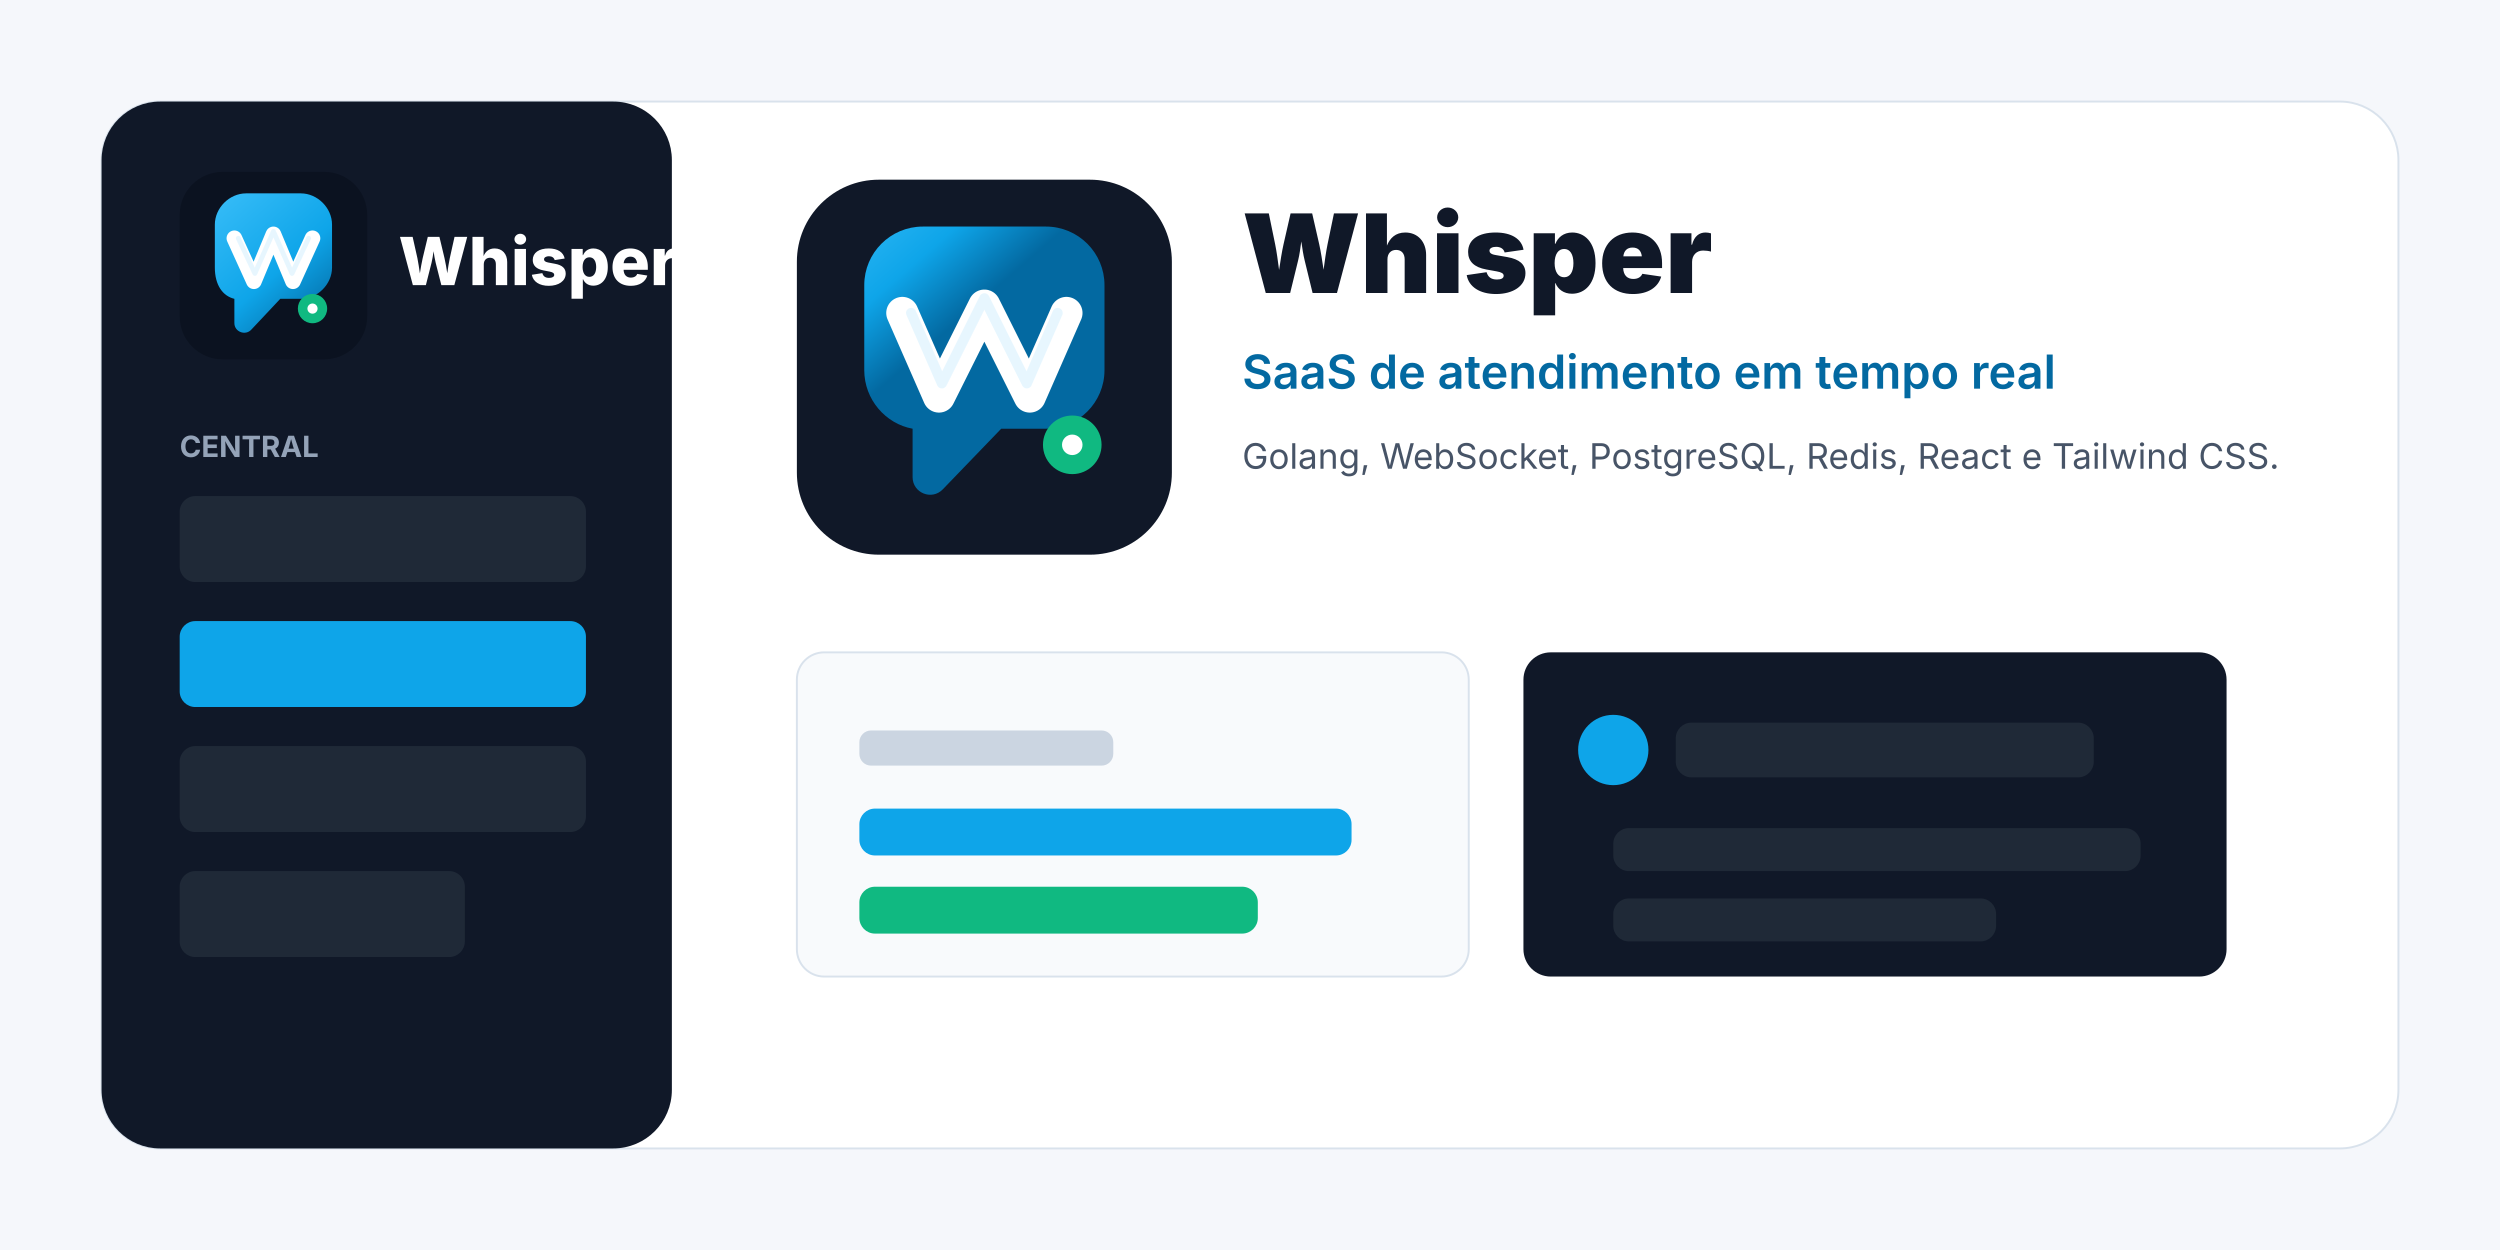
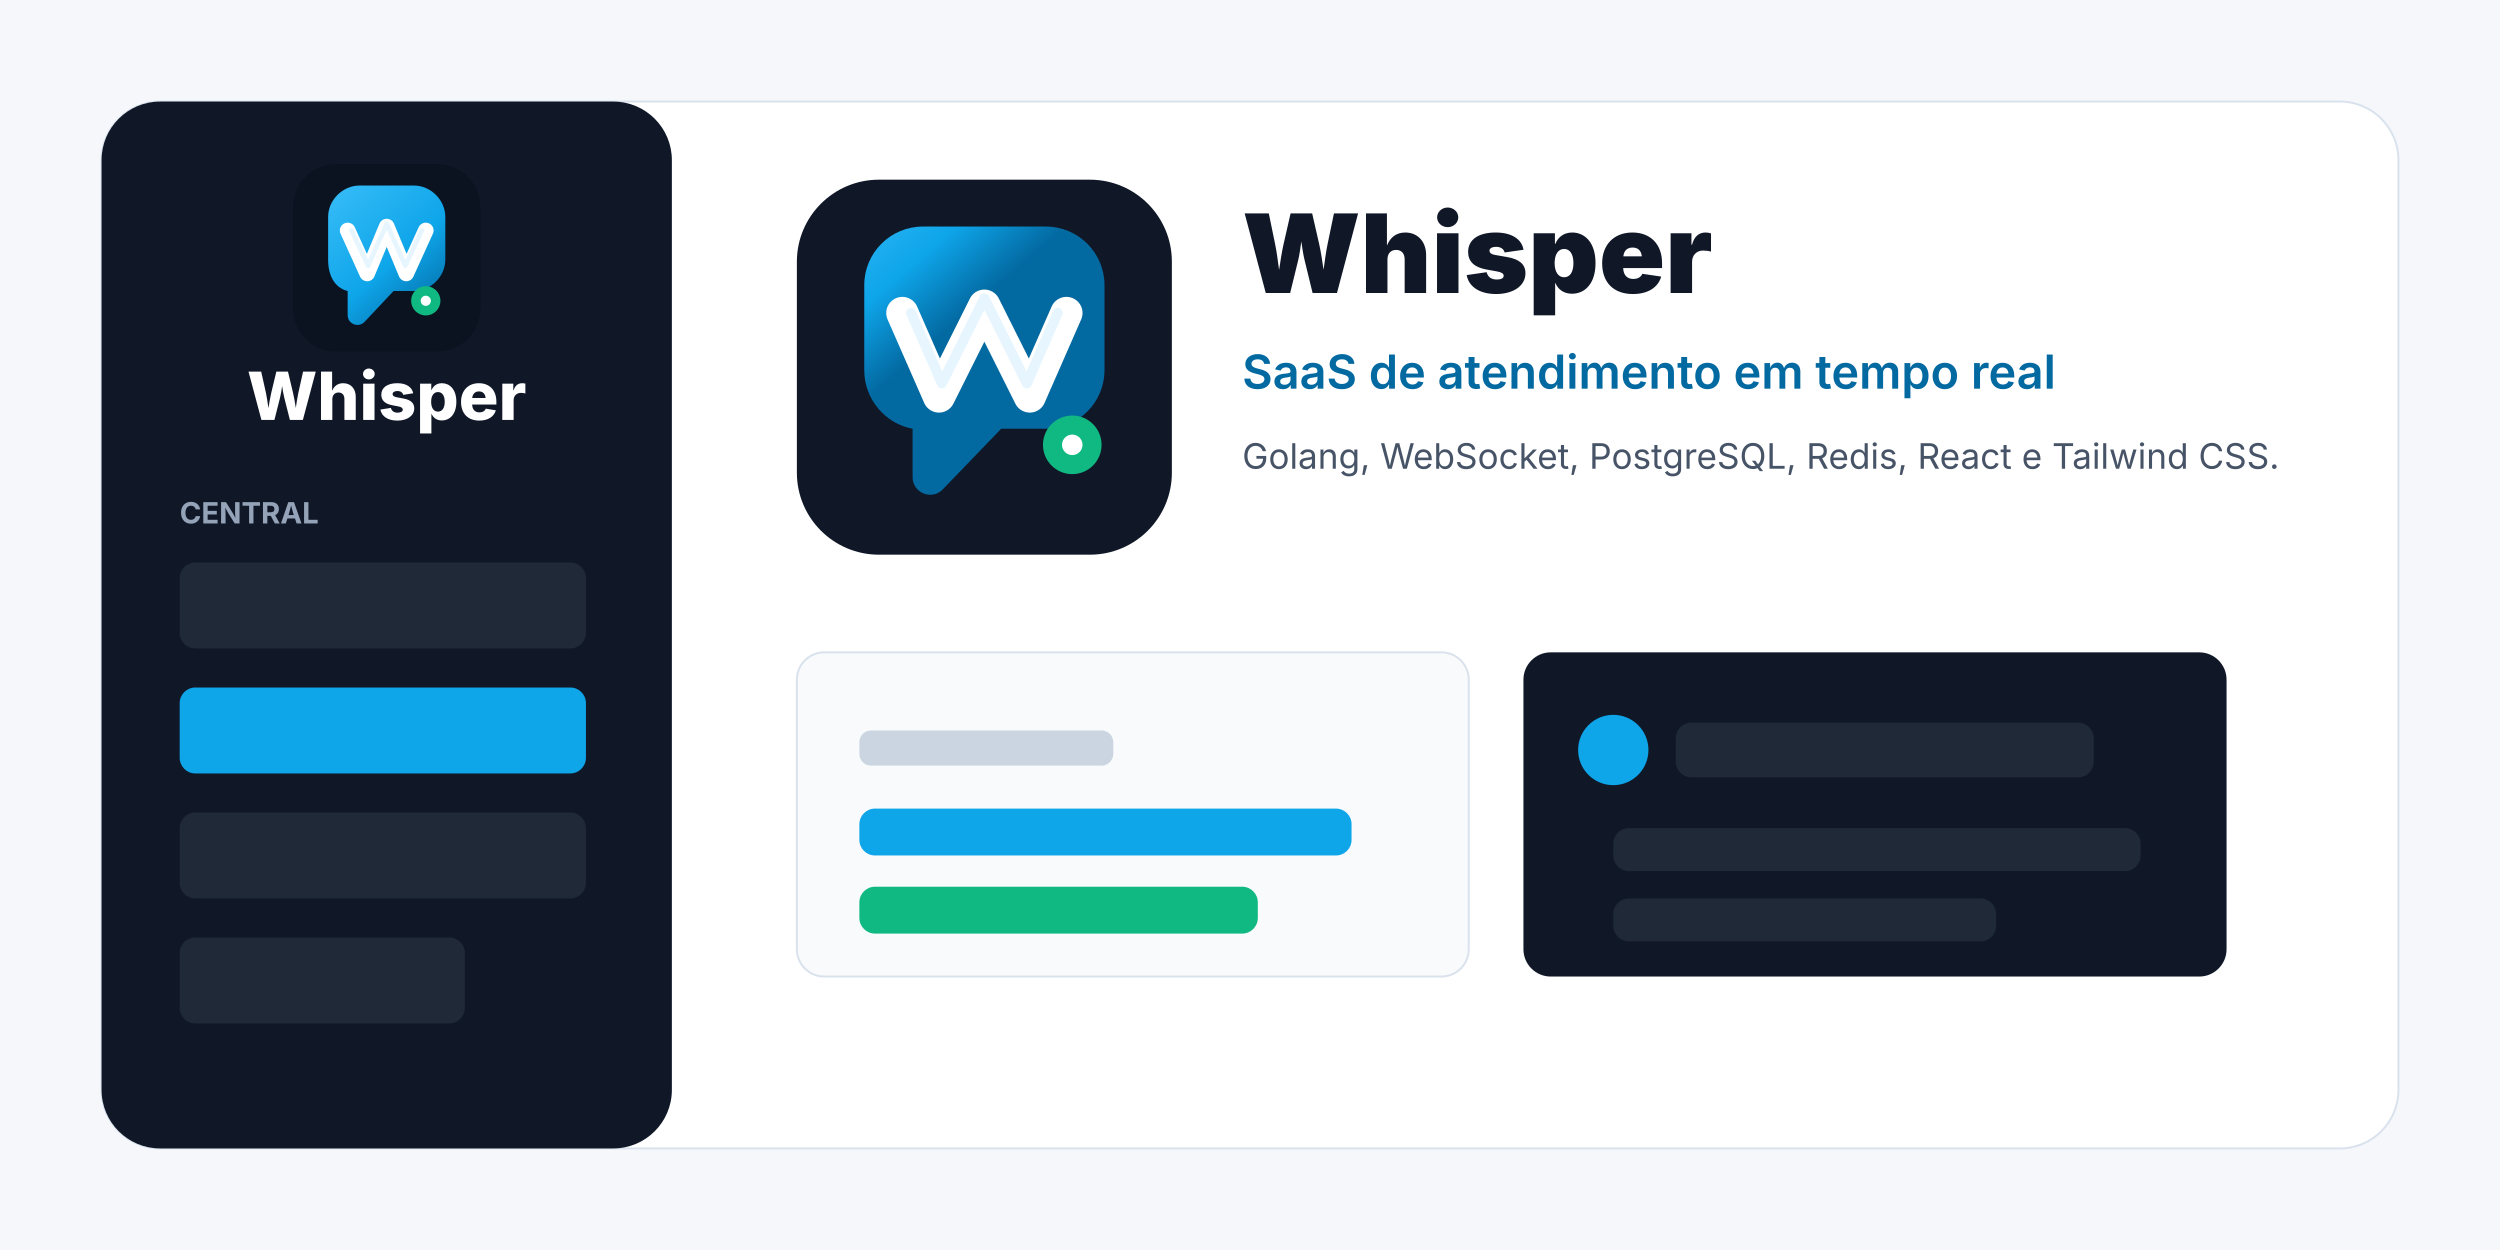
<svg xmlns="http://www.w3.org/2000/svg" width="1280" height="640" viewBox="0 0 1280 640" fill="none">
  <rect width="1280" height="640" fill="#F5F7FB" />
  <rect x="52" y="52" width="1176" height="536" rx="30" fill="white" stroke="#D9E2EC" />
  <rect x="52" y="52" width="292" height="536" rx="30" fill="#101828" />
-   <g transform="translate(92 88)">
+   <g transform="translate(150 84)">
    <rect width="96" height="96" rx="22" fill="#0B1220" />
    <path d="M18 27C18 18.451 25.451 11 34 11H62C70.549 11 78 18.451 78 27V49C78 57.549 70.549 65 62 65H51.5L36.65 80.8C33.583 84.064 28 81.894 28 77.415V65C22.074 63.578 18 58.014 18 49V27Z" fill="url(#coverBubble)" />
    <path d="M28 34L38 56L48 32L58 56L68 34" stroke="white" stroke-width="8" stroke-linecap="round" stroke-linejoin="round" />
    <path d="M30 34L38.5 52L48 30.5L57.5 52L66 34" stroke="#BAE6FD" stroke-width="2.5" stroke-linecap="round" stroke-linejoin="round" opacity=".34" />
    <circle cx="68" cy="70" r="7.5" fill="#10B981" />
    <circle cx="68" cy="70" r="2.6" fill="white" />
  </g>
-   <text x="204" y="146" font-family="Inter, Arial, sans-serif" font-size="34" font-weight="800" fill="white">Whisper</text>
-   <text x="92" y="234" font-family="Inter, Arial, sans-serif" font-size="15" font-weight="700" fill="#94A3B8">CENTRAL</text>
-   <rect x="92" y="254" width="208" height="44" rx="8" fill="#1F2937" />
-   <rect x="92" y="318" width="208" height="44" rx="8" fill="#0EA5E9" />
-   <rect x="92" y="382" width="208" height="44" rx="8" fill="#1F2937" />
-   <rect x="92" y="446" width="146" height="44" rx="8" fill="#1F2937" />
+   <text x="198" y="215" font-family="Inter, Arial, sans-serif" font-size="34" font-weight="800" fill="white" text-anchor="middle">Whisper</text>
+   <text x="92" y="268" font-family="Inter, Arial, sans-serif" font-size="15" font-weight="700" fill="#94A3B8">CENTRAL</text>
+   <rect x="92" y="288" width="208" height="44" rx="8" fill="#1F2937" />
+   <rect x="92" y="352" width="208" height="44" rx="8" fill="#0EA5E9" />
+   <rect x="92" y="416" width="208" height="44" rx="8" fill="#1F2937" />
+   <rect x="92" y="480" width="146" height="44" rx="8" fill="#1F2937" />
  <g transform="translate(408 92)">
    <rect width="192" height="192" rx="42" fill="#101828" />
    <path d="M34.5 54C34.5 37.431 47.931 24 64.5 24H127.5C144.069 24 157.5 37.431 157.5 54V97.5C157.5 114.069 144.069 127.5 127.5 127.5H104.625L74.7 158.55C69.075 164.385 59.25 160.405 59.25 152.305V127.5C45.582 125.036 34.5 112.701 34.5 97.5V54Z" fill="url(#coverBubble)" />
    <path d="M54 68.25L72.75 111L96 64.5L119.25 111L138 68.25" stroke="white" stroke-width="16.5" stroke-linecap="round" stroke-linejoin="round" />
    <path d="M58.5 68.25L74.25 104.25L96 60.75L117.75 104.25L133.5 68.25" stroke="#BAE6FD" stroke-width="5.25" stroke-linecap="round" stroke-linejoin="round" opacity=".34" />
    <circle cx="141" cy="135.75" r="15" fill="#10B981" />
    <circle cx="141" cy="135.75" r="5.25" fill="white" />
  </g>
  <text x="636" y="150" font-family="Inter, Arial, sans-serif" font-size="56" font-weight="850" fill="#101828">Whisper</text>
  <text x="636" y="199" font-family="Inter, Arial, sans-serif" font-size="24" font-weight="600" fill="#0369A1">SaaS de atendimento em tempo real</text>
  <text x="636" y="240" font-family="Inter, Arial, sans-serif" font-size="18" fill="#475467">Golang, WebSocket, PostgreSQL, Redis, React e Tailwind CSS.</text>
  <rect x="408" y="334" width="344" height="166" rx="14" fill="#F8FAFC" stroke="#D9E2EC" />
  <rect x="780" y="334" width="360" height="166" rx="14" fill="#101828" />
  <rect x="440" y="374" width="130" height="18" rx="6" fill="#CBD5E1" />
  <rect x="440" y="414" width="252" height="24" rx="8" fill="#0EA5E9" />
  <rect x="440" y="454" width="204" height="24" rx="8" fill="#10B981" />
  <circle cx="826" cy="384" r="18" fill="#0EA5E9" />
  <rect x="858" y="370" width="214" height="28" rx="8" fill="#1F2937" />
  <rect x="826" y="424" width="270" height="22" rx="8" fill="#1F2937" />
  <rect x="826" y="460" width="196" height="22" rx="8" fill="#1F2937" />
  <defs>
    <linearGradient id="coverBubble" x1="18" y1="11" x2="76" y2="78" gradientUnits="userSpaceOnUse">
      <stop stop-color="#38BDF8" />
      <stop offset=".58" stop-color="#0EA5E9" />
      <stop offset="1" stop-color="#0369A1" />
    </linearGradient>
  </defs>
</svg>
